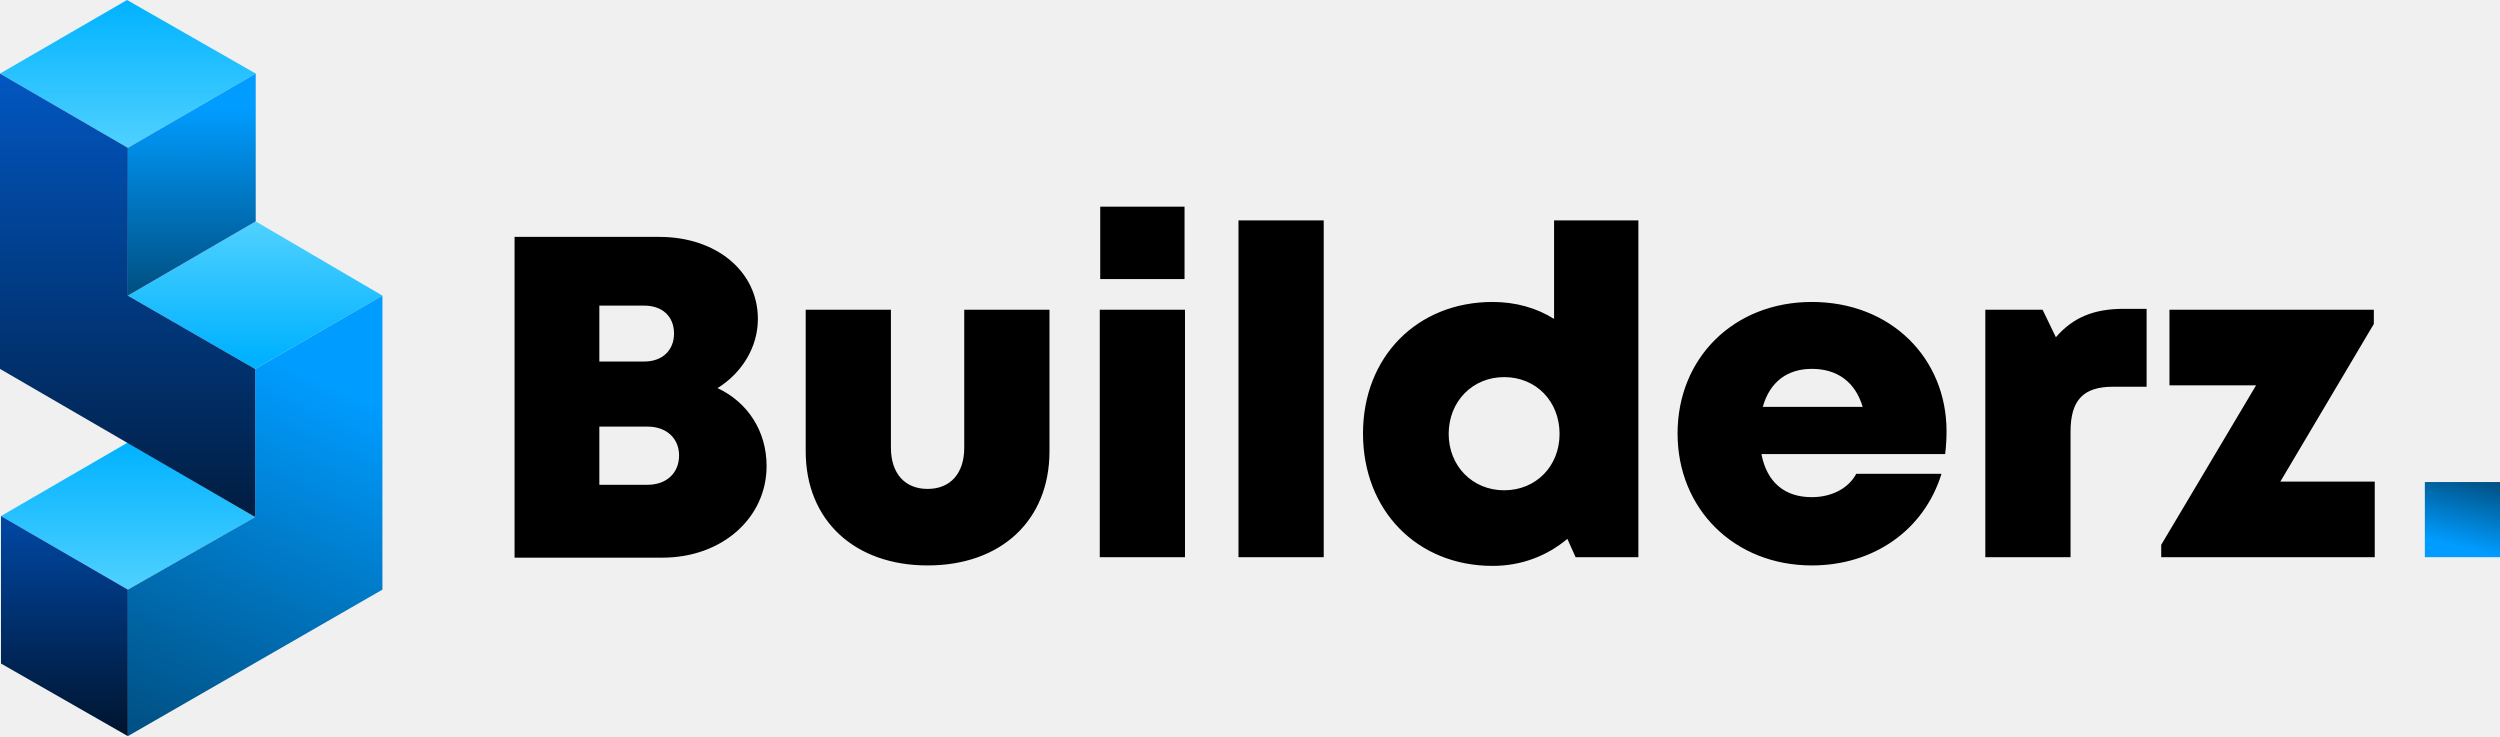
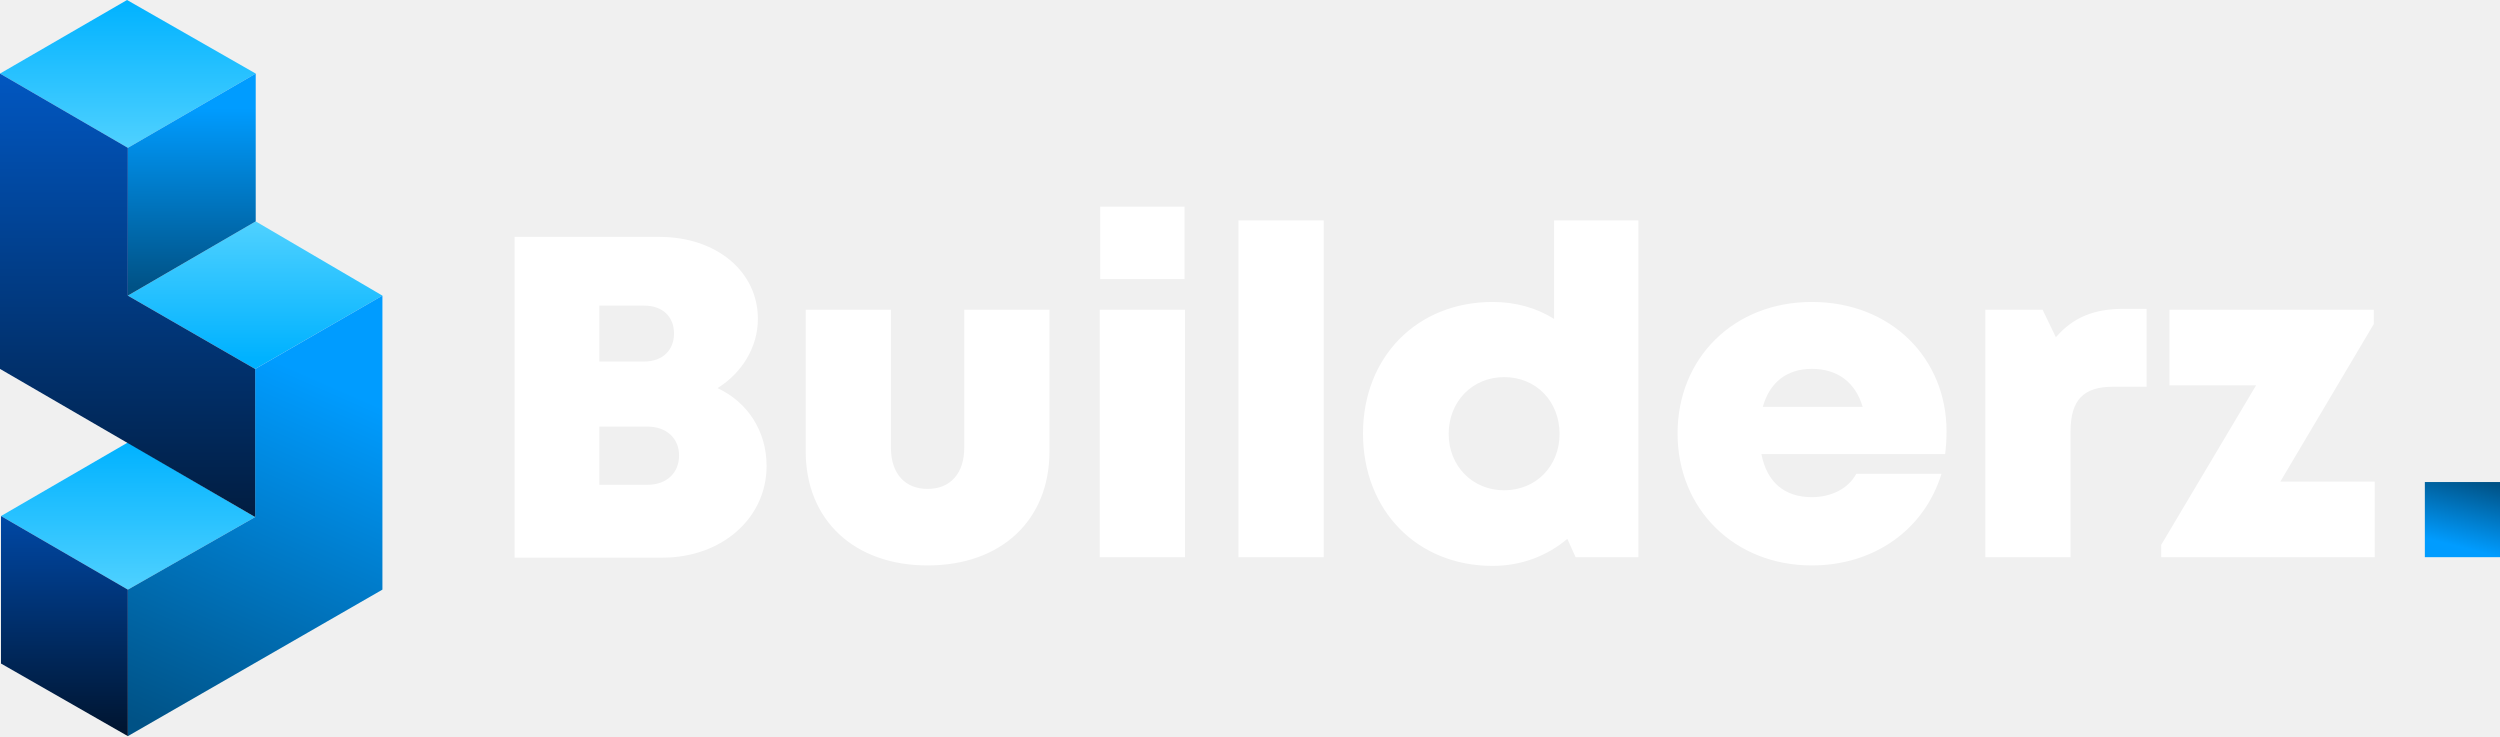
<svg xmlns="http://www.w3.org/2000/svg" width="1364" height="402" viewBox="0 0 1364 402" fill="none">
  <path d="M0 40.142L69.311 0L139.522 40.142L69.757 80.652L0 40.142Z" fill="url(#paint0_linear_5513_149722)" />
  <path d="M69.757 161.297L139.521 120.794L208.648 161.297L139.202 201.311L69.757 161.297Z" fill="url(#paint1_linear_5513_149722)" />
  <path d="M69.757 321.701L139.202 282.098L69.757 241.411L0.539 281.552L69.757 321.701Z" fill="url(#paint2_linear_5513_149722)" />
-   <path d="M69.757 80.653L139.521 40.143V120.795L69.757 161.299V80.653Z" fill="url(#paint3_linear_5513_149722)" />
+   <path d="M69.757 80.652L139.521 40.142V120.794L69.757 161.298V80.652Z" fill="url(#paint3_linear_5513_149722)" />
  <path d="M139.202 201.312V282.098L69.757 321.701V401.631L208.648 321.701V161.297L139.202 201.312Z" fill="url(#paint4_linear_5513_149722)" />
  <path d="M69.757 401.631V321.702L0.539 281.553V362.028L69.757 401.631Z" fill="url(#paint5_linear_5513_149722)" />
-   <path d="M0 40.143L69.757 80.653V161.299L139.203 201.313V282.1L0 201.277V40.143Z" fill="url(#paint6_linear_5513_149722)" />
-   <path d="M391.5 211.75C404.75 203.5 413.5 189.5 413.5 174C413.5 148 390.75 129.25 359.75 129.25H280.75V304.25H361.5C393.75 304.25 418.25 282.75 418.25 254.25C418.25 235.25 408 219.5 391.5 211.75ZM367.75 182C367.75 191 361.5 197.25 351.5 197.25H327V166.75H351.5C361.5 166.75 367.75 172.75 367.75 182ZM353.25 264.5H327V232.75H353.25C363.75 232.75 370.5 239.25 370.5 248.5C370.5 258 363.75 264.5 353.25 264.5ZM506.092 308.5C546.092 308.5 572.592 284 572.592 246.25V169H526.092V244.25C526.092 258.25 518.592 266.75 506.092 266.75C493.842 266.75 486.092 258.5 486.092 244.25V169H439.592V246.25C439.592 284 466.342 308.5 506.092 308.5ZM600.283 152.25H646.283V112.75H600.283V152.25ZM600.033 304H646.533V169H600.033V304ZM675.717 304H722.22V120.25H675.717V304ZM847.9 120.25V174C838.4 168 826.9 164.75 814.4 164.75C773.15 164.75 743.65 194.75 743.65 236.5C743.65 278.5 773.15 308.75 814.4 308.75C830.15 308.75 844.15 303.25 855.15 294L859.65 304H893.9V120.25H847.9ZM820.65 267.5C803.4 267.5 790.4 254.25 790.4 236.75C790.4 219 803.4 205.75 820.65 205.75C838.15 205.75 850.9 219 850.9 236.75C850.9 254.25 838.15 267.5 820.65 267.5ZM1062.03 235.25C1062.03 195.75 1032.03 164.75 988.53 164.75C946.03 164.75 915.28 195.25 915.28 236.5C915.28 277.75 946.28 308.5 988.53 308.5C1022.28 308.5 1049.78 289.25 1059.28 258.5H1012.78C1008.53 266.5 999.28 271.25 988.53 271.25C973.78 271.25 964.03 263.25 961.03 247.75H1061.28C1061.78 243.5 1062.03 239.5 1062.03 235.25ZM988.53 201.25C1002.53 201.25 1012.28 208.5 1016.28 222H961.78C965.53 208.5 975.03 201.25 988.53 201.25ZM1158.69 168.5C1142.69 168.5 1131.19 173 1121.69 184L1114.44 169H1083.19V304H1129.69V235.5C1129.69 218.25 1136.69 211 1152.94 211H1171.19V168.5H1158.69ZM1244.16 262.75L1295.16 176.75V169H1183.66V210.25H1230.91L1179.16 297.25V304H1295.66V262.75H1244.16Z" fill="black" />
+   <path d="M0 40.142L69.757 80.652V161.298L139.203 201.312V282.099L0 201.276V40.142Z" fill="url(#paint6_linear_5513_149722)" />
+   <path d="M391.5 211.75C404.75 203.5 413.5 189.5 413.5 174C413.5 148 390.75 129.25 359.75 129.25H280.75V304.25H361.5C393.75 304.25 418.25 282.75 418.25 254.25C418.25 235.25 408 219.5 391.5 211.75ZM367.75 182C367.75 191 361.5 197.25 351.5 197.25H327V166.75H351.5C361.5 166.75 367.75 172.75 367.75 182ZM353.25 264.5H327V232.75H353.25C363.75 232.75 370.5 239.25 370.5 248.5C370.5 258 363.75 264.5 353.25 264.5ZM506.092 308.5C546.092 308.5 572.592 284 572.592 246.25V169H526.092V244.25C526.092 258.25 518.592 266.75 506.092 266.75C493.842 266.75 486.092 258.5 486.092 244.25V169H439.592V246.25C439.592 284 466.342 308.5 506.092 308.5ZM600.283 152.25H646.283V112.75H600.283V152.25ZM600.033 304H646.533V169H600.033V304ZM675.717 304H722.22V120.25H675.717V304ZM847.9 120.25V174C838.4 168 826.9 164.75 814.4 164.75C773.15 164.75 743.65 194.75 743.65 236.5C743.65 278.5 773.15 308.75 814.4 308.75C830.15 308.75 844.15 303.25 855.15 294L859.65 304H893.9V120.25H847.9ZM820.65 267.5C803.4 267.5 790.4 254.25 790.4 236.75C790.4 219 803.4 205.75 820.65 205.75C838.15 205.75 850.9 219 850.9 236.75C850.9 254.25 838.15 267.5 820.65 267.5ZM1062.03 235.25C1062.03 195.75 1032.03 164.75 988.53 164.75C946.03 164.75 915.28 195.25 915.28 236.5C915.28 277.75 946.28 308.5 988.53 308.5C1022.28 308.5 1049.78 289.25 1059.28 258.5H1012.78C1008.53 266.5 999.28 271.25 988.53 271.25C973.78 271.25 964.03 263.25 961.03 247.75H1061.28C1061.78 243.5 1062.03 239.5 1062.03 235.25ZM988.53 201.25C1002.53 201.25 1012.28 208.5 1016.28 222H961.78C965.53 208.5 975.03 201.25 988.53 201.25ZM1158.69 168.5C1142.69 168.5 1131.19 173 1121.69 184L1114.44 169H1083.19V304H1129.69V235.5C1129.69 218.25 1136.69 211 1152.94 211H1171.19V168.5H1158.69ZM1244.16 262.75L1295.16 176.75V169H1183.66V210.25H1230.91L1179.16 297.25V304H1295.66V262.75H1244.16Z" fill="white" />
  <path d="M1323 304L1364 304L1364 263L1323 263L1323 304Z" fill="url(#paint7_linear_5513_149722)" />
  <defs>
    <linearGradient id="paint0_linear_5513_149722" x1="69.761" y1="0" x2="69.761" y2="80.652" gradientUnits="userSpaceOnUse">
      <stop stop-color="#00B2FF" />
      <stop offset="1" stop-color="#4FD1FF" />
    </linearGradient>
    <linearGradient id="paint1_linear_5513_149722" x1="139" y1="195.5" x2="139" y2="121" gradientUnits="userSpaceOnUse">
      <stop stop-color="#00B2FF" />
      <stop offset="1" stop-color="#4FD1FF" />
    </linearGradient>
    <linearGradient id="paint2_linear_5513_149722" x1="69.871" y1="241.411" x2="69.871" y2="321.701" gradientUnits="userSpaceOnUse">
      <stop stop-color="#00B2FF" />
      <stop offset="1" stop-color="#4FD1FF" />
    </linearGradient>
-     <linearGradient id="paint3_linear_5513_149722" x1="112.323" y1="58.897" x2="112.241" y2="156.501" gradientUnits="userSpaceOnUse">
+     <linearGradient id="paint3_linear_5513_149722" x1="112.323" y1="58.896" x2="112.241" y2="156.5" gradientUnits="userSpaceOnUse">
      <stop stop-color="#009CFF" />
      <stop offset="1" stop-color="#005286" />
    </linearGradient>
    <linearGradient id="paint4_linear_5513_149722" x1="154.5" y1="198.5" x2="70" y2="391.5" gradientUnits="userSpaceOnUse">
      <stop stop-color="#009CFF" />
      <stop offset="1" stop-color="#005286" />
    </linearGradient>
    <linearGradient id="paint5_linear_5513_149722" x1="35.148" y1="281.553" x2="35.148" y2="401.631" gradientUnits="userSpaceOnUse">
      <stop stop-color="#0048A5" />
      <stop offset="1" stop-color="#00142E" />
    </linearGradient>
-     <linearGradient id="paint6_linear_5513_149722" x1="69.601" y1="40.143" x2="69.601" y2="282.1" gradientUnits="userSpaceOnUse">
+     <linearGradient id="paint6_linear_5513_149722" x1="69.601" y1="40.142" x2="69.601" y2="282.099" gradientUnits="userSpaceOnUse">
      <stop stop-color="#0157C1" />
      <stop offset="1" stop-color="#011D41" />
    </linearGradient>
    <linearGradient id="paint7_linear_5513_149722" x1="1338.98" y1="297.653" x2="1348.31" y2="260.778" gradientUnits="userSpaceOnUse">
      <stop stop-color="#009CFF" />
      <stop offset="1" stop-color="#005286" />
    </linearGradient>
  </defs>
</svg>
